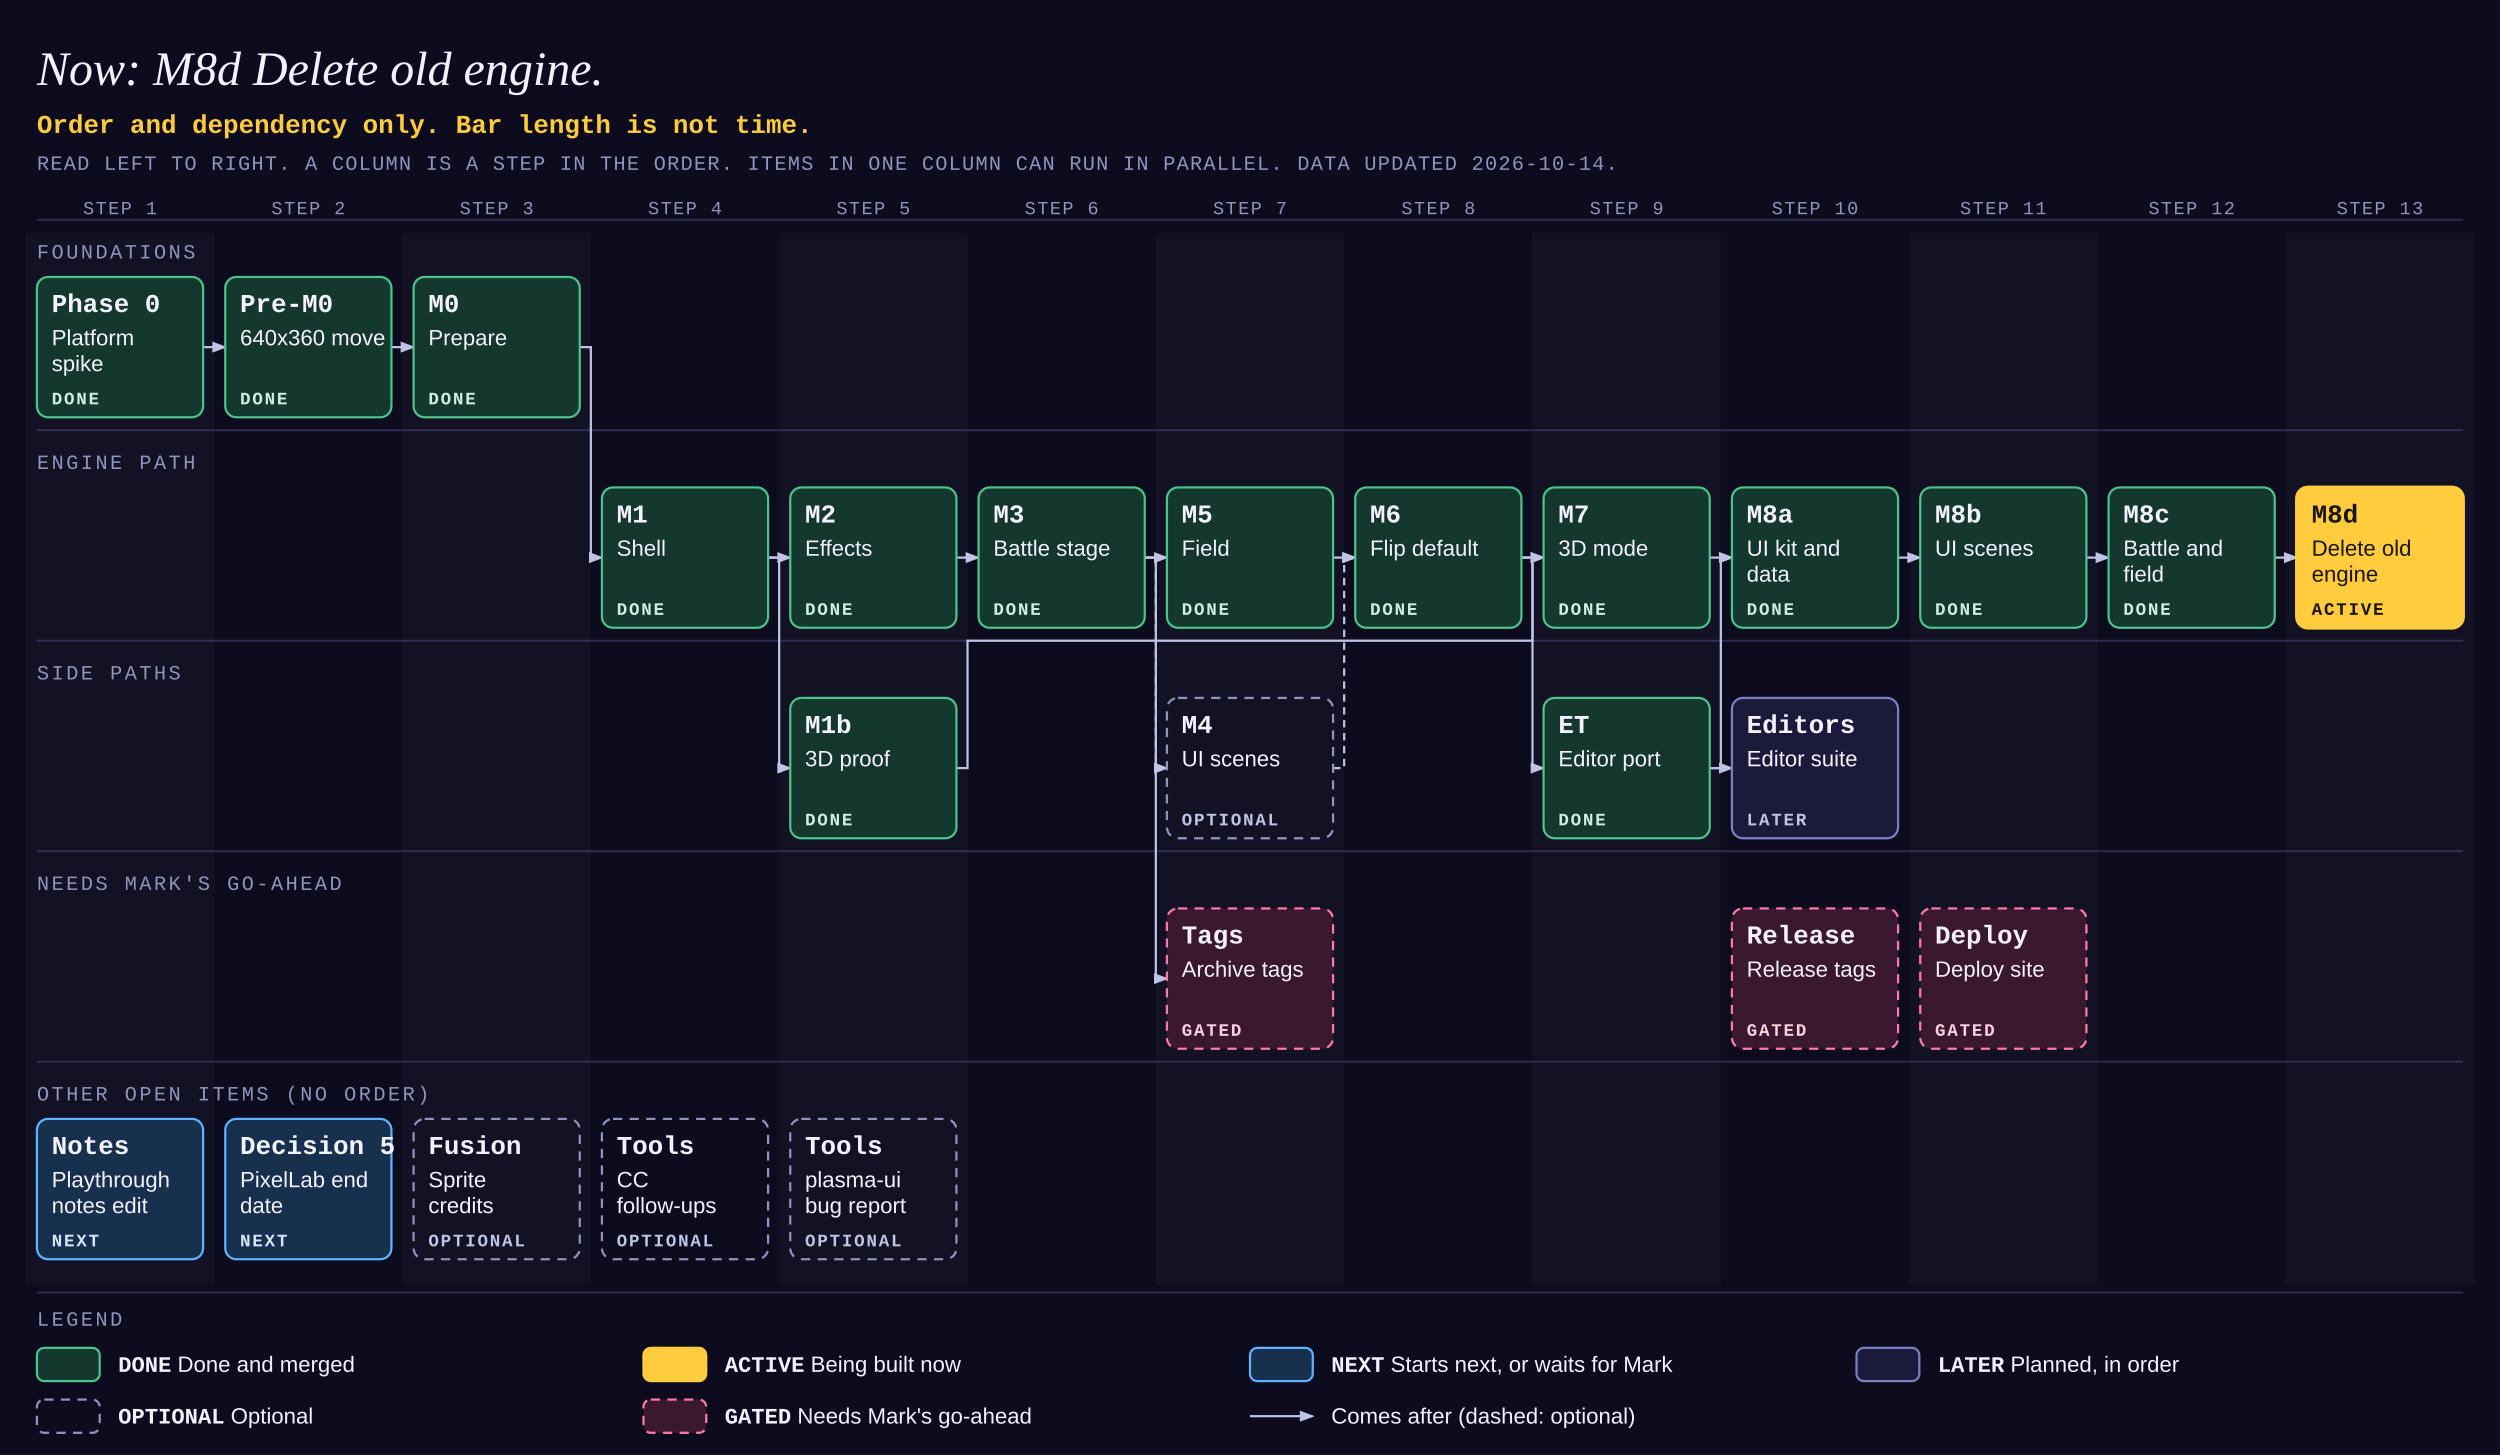
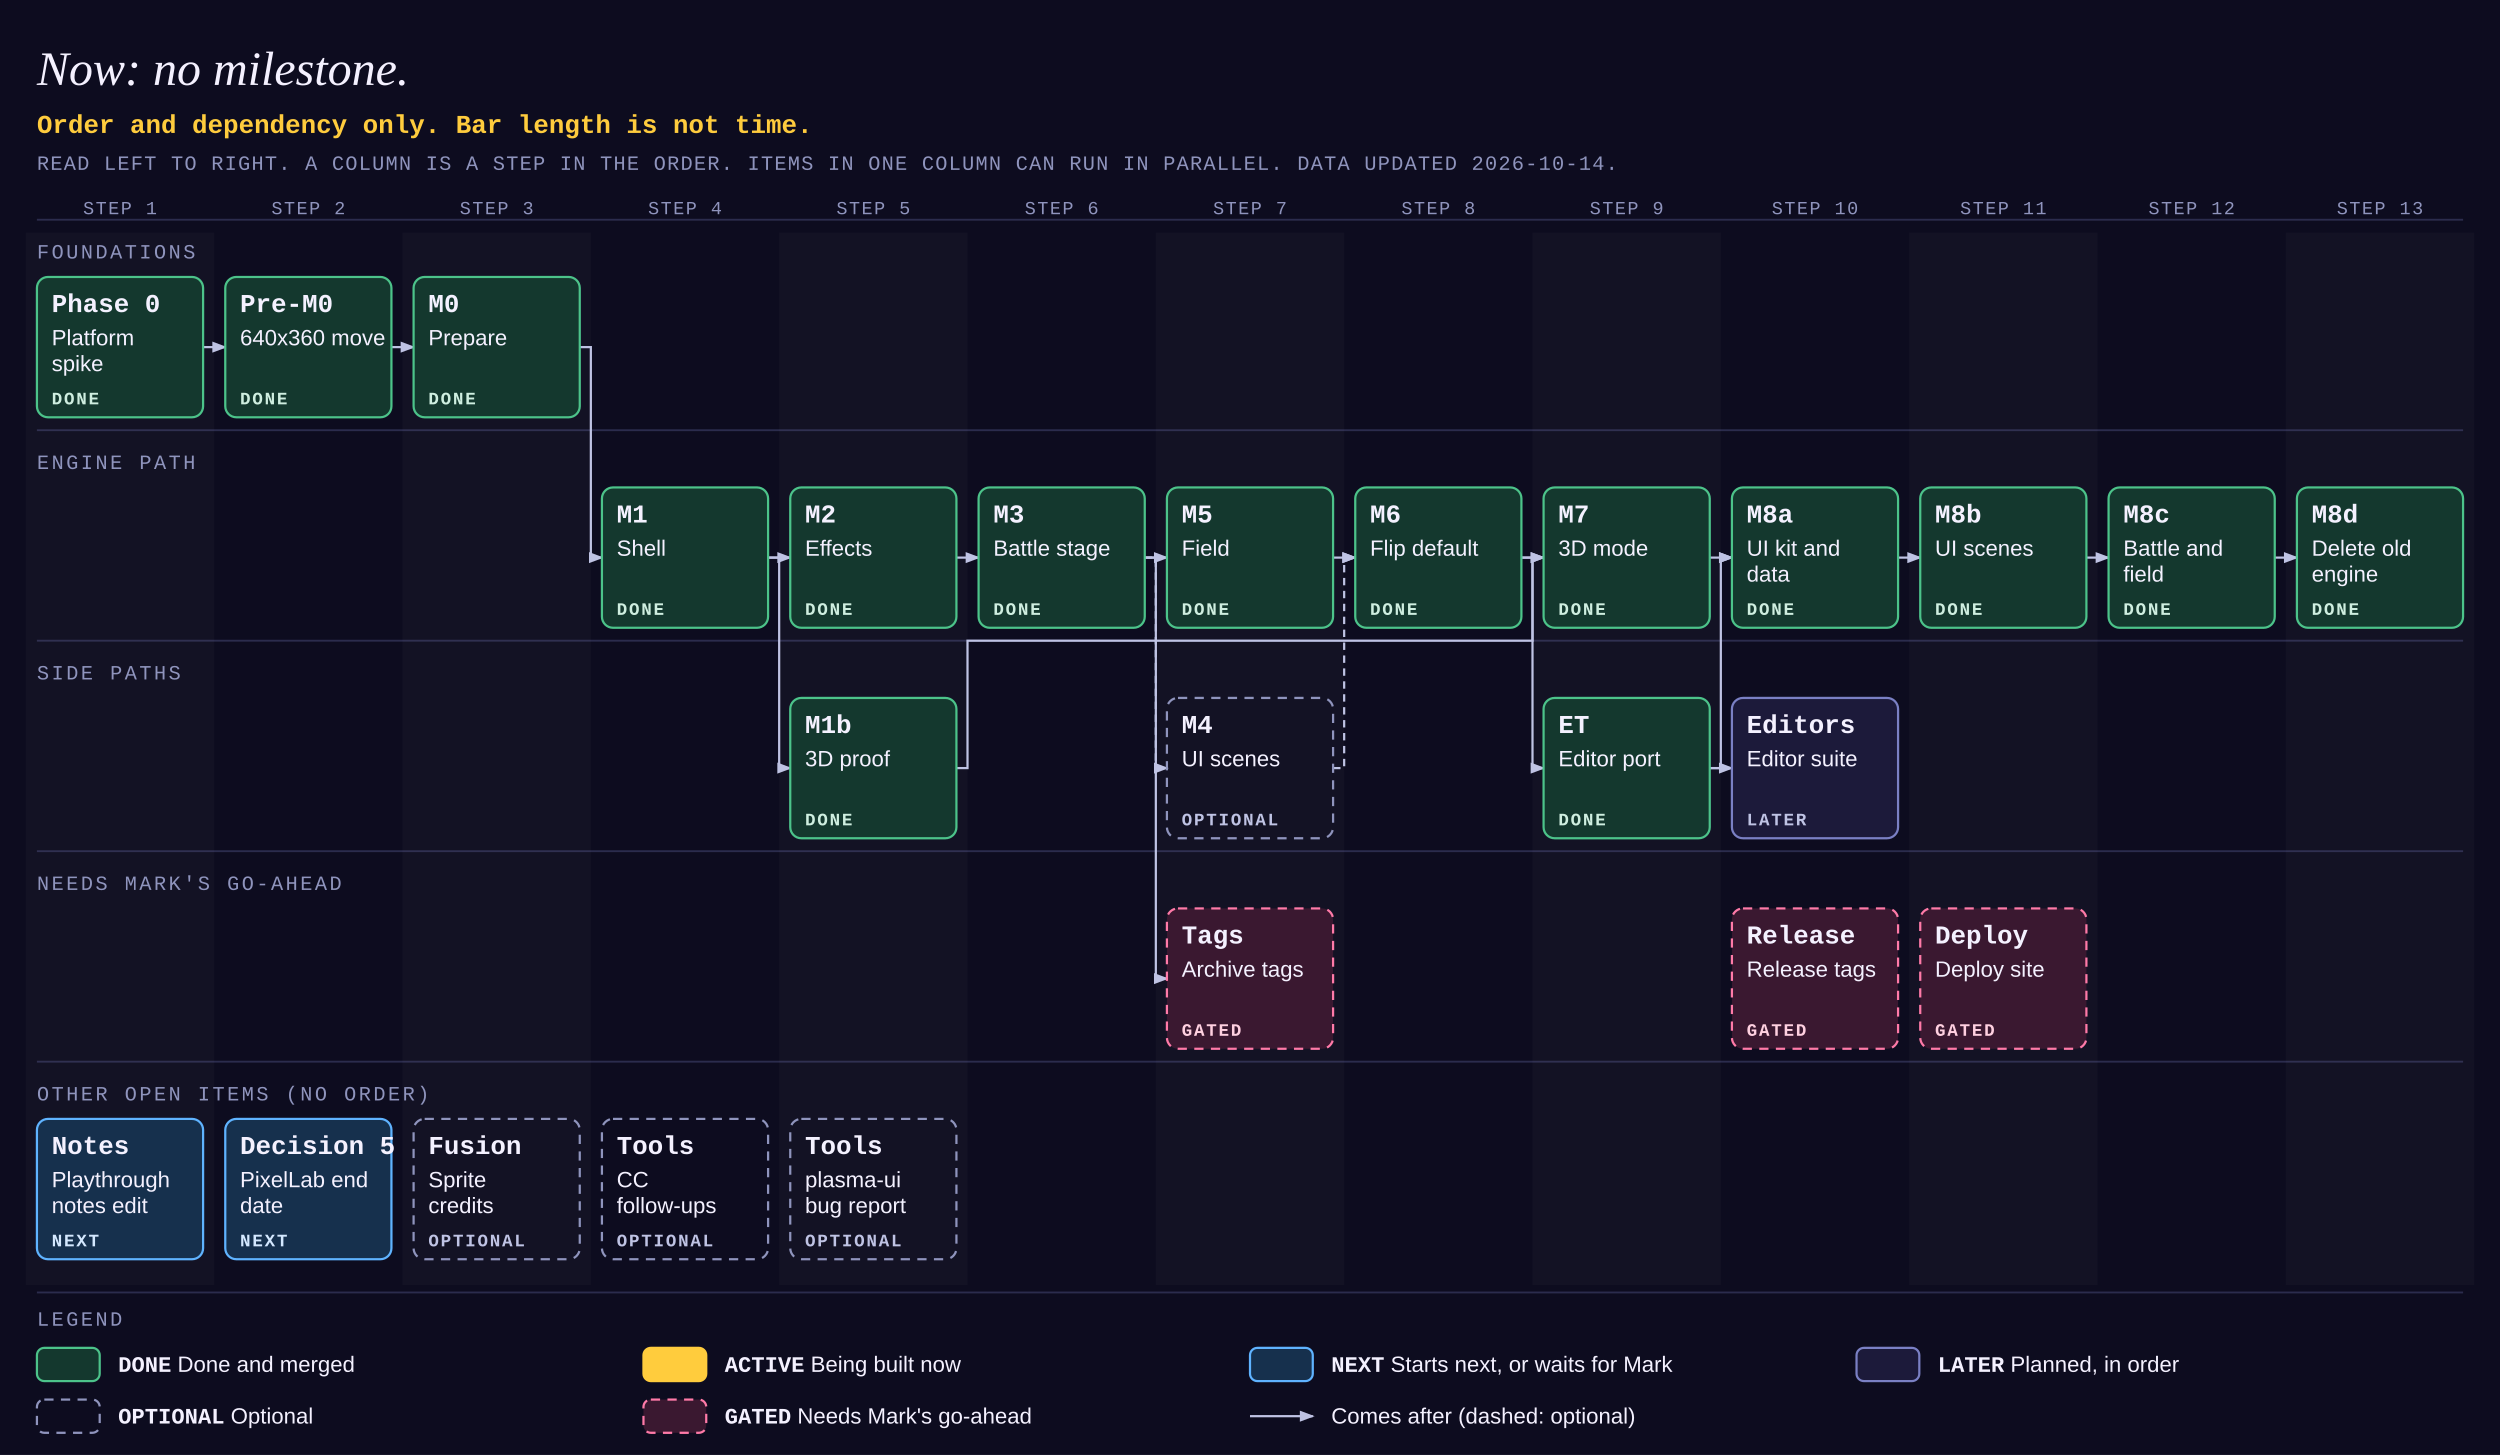
<svg xmlns="http://www.w3.org/2000/svg" viewBox="0 0 1354 788" width="1354" height="788" role="img" aria-labelledby="roadmap-title roadmap-desc">
  <defs>
    <marker id="arrow" markerWidth="8" markerHeight="6" refX="7" refY="3" orient="auto" markerUnits="userSpaceOnUse">
      <polygon points="0 0, 8 3, 0 6" fill="#bfc3e4" />
    </marker>
  </defs>
  <rect width="1354" height="788" fill="#0d0c1f" />
-   <text x="20" y="46" fill="#f4f1ff" font-size="26" font-style="italic" font-family="'Instrument Serif', Georgia, 'Times New Roman', serif">Now: M8d Delete old engine.</text>
+   <text x="20" y="46" fill="#f4f1ff" font-size="26" font-style="italic" font-family="'Instrument Serif', Georgia, 'Times New Roman', serif">Now: no milestone.</text>
  <text x="20" y="72" fill="#ffcc3d" font-size="14" font-weight="600" font-family="'Geist Mono', ui-monospace, Consolas, 'Courier New', monospace">Order and dependency only. Bar length is not time.</text>
  <text x="20" y="92" fill="#8f94bd" font-size="11" font-family="'Geist Mono', ui-monospace, Consolas, 'Courier New', monospace" letter-spacing="0.06em">READ LEFT TO RIGHT. A COLUMN IS A STEP IN THE ORDER. ITEMS IN ONE COLUMN CAN RUN IN PARALLEL. DATA UPDATED 2026-10-14.</text>
  <rect x="14" y="126" width="102" height="570" fill="#ffffff" fill-opacity="0.025" />
  <text x="65" y="116" fill="#8f94bd" font-size="10" text-anchor="middle" font-family="'Geist Mono', ui-monospace, Consolas, 'Courier New', monospace" letter-spacing="0.08em">STEP 1</text>
  <text x="167" y="116" fill="#8f94bd" font-size="10" text-anchor="middle" font-family="'Geist Mono', ui-monospace, Consolas, 'Courier New', monospace" letter-spacing="0.08em">STEP 2</text>
  <rect x="218" y="126" width="102" height="570" fill="#ffffff" fill-opacity="0.025" />
  <text x="269" y="116" fill="#8f94bd" font-size="10" text-anchor="middle" font-family="'Geist Mono', ui-monospace, Consolas, 'Courier New', monospace" letter-spacing="0.08em">STEP 3</text>
  <text x="371" y="116" fill="#8f94bd" font-size="10" text-anchor="middle" font-family="'Geist Mono', ui-monospace, Consolas, 'Courier New', monospace" letter-spacing="0.08em">STEP 4</text>
  <rect x="422" y="126" width="102" height="570" fill="#ffffff" fill-opacity="0.025" />
  <text x="473" y="116" fill="#8f94bd" font-size="10" text-anchor="middle" font-family="'Geist Mono', ui-monospace, Consolas, 'Courier New', monospace" letter-spacing="0.08em">STEP 5</text>
  <text x="575" y="116" fill="#8f94bd" font-size="10" text-anchor="middle" font-family="'Geist Mono', ui-monospace, Consolas, 'Courier New', monospace" letter-spacing="0.08em">STEP 6</text>
  <rect x="626" y="126" width="102" height="570" fill="#ffffff" fill-opacity="0.025" />
  <text x="677" y="116" fill="#8f94bd" font-size="10" text-anchor="middle" font-family="'Geist Mono', ui-monospace, Consolas, 'Courier New', monospace" letter-spacing="0.08em">STEP 7</text>
  <text x="779" y="116" fill="#8f94bd" font-size="10" text-anchor="middle" font-family="'Geist Mono', ui-monospace, Consolas, 'Courier New', monospace" letter-spacing="0.08em">STEP 8</text>
  <rect x="830" y="126" width="102" height="570" fill="#ffffff" fill-opacity="0.025" />
  <text x="881" y="116" fill="#8f94bd" font-size="10" text-anchor="middle" font-family="'Geist Mono', ui-monospace, Consolas, 'Courier New', monospace" letter-spacing="0.08em">STEP 9</text>
  <text x="983" y="116" fill="#8f94bd" font-size="10" text-anchor="middle" font-family="'Geist Mono', ui-monospace, Consolas, 'Courier New', monospace" letter-spacing="0.08em">STEP 10</text>
  <rect x="1034" y="126" width="102" height="570" fill="#ffffff" fill-opacity="0.025" />
  <text x="1085" y="116" fill="#8f94bd" font-size="10" text-anchor="middle" font-family="'Geist Mono', ui-monospace, Consolas, 'Courier New', monospace" letter-spacing="0.08em">STEP 11</text>
  <text x="1187" y="116" fill="#8f94bd" font-size="10" text-anchor="middle" font-family="'Geist Mono', ui-monospace, Consolas, 'Courier New', monospace" letter-spacing="0.08em">STEP 12</text>
  <rect x="1238" y="126" width="102" height="570" fill="#ffffff" fill-opacity="0.025" />
  <text x="1289" y="116" fill="#8f94bd" font-size="10" text-anchor="middle" font-family="'Geist Mono', ui-monospace, Consolas, 'Courier New', monospace" letter-spacing="0.08em">STEP 13</text>
  <line x1="20" y1="119" x2="1334" y2="119" stroke="#7a80c4" stroke-opacity="0.28" />
  <text x="20" y="140" fill="#8f94bd" font-size="11" font-family="'Geist Mono', ui-monospace, Consolas, 'Courier New', monospace" letter-spacing="0.12em">FOUNDATIONS</text>
  <line x1="20" y1="233" x2="1334" y2="233" stroke="#7a80c4" stroke-opacity="0.28" />
  <text x="20" y="254" fill="#8f94bd" font-size="11" font-family="'Geist Mono', ui-monospace, Consolas, 'Courier New', monospace" letter-spacing="0.12em">ENGINE PATH</text>
  <line x1="20" y1="347" x2="1334" y2="347" stroke="#7a80c4" stroke-opacity="0.28" />
  <text x="20" y="368" fill="#8f94bd" font-size="11" font-family="'Geist Mono', ui-monospace, Consolas, 'Courier New', monospace" letter-spacing="0.12em">SIDE PATHS</text>
  <line x1="20" y1="461" x2="1334" y2="461" stroke="#7a80c4" stroke-opacity="0.28" />
  <text x="20" y="482" fill="#8f94bd" font-size="11" font-family="'Geist Mono', ui-monospace, Consolas, 'Courier New', monospace" letter-spacing="0.12em">NEEDS MARK'S GO-AHEAD</text>
  <line x1="20" y1="575" x2="1334" y2="575" stroke="#7a80c4" stroke-opacity="0.28" />
  <text x="20" y="596" fill="#8f94bd" font-size="11" font-family="'Geist Mono', ui-monospace, Consolas, 'Courier New', monospace" letter-spacing="0.12em">OTHER OPEN ITEMS (NO ORDER)</text>
  <path d="M 110 188 H 122" fill="none" stroke="#bfc3e4" stroke-width="1.2" marker-end="url(#arrow)" />
  <path d="M 212 188 H 224" fill="none" stroke="#bfc3e4" stroke-width="1.2" marker-end="url(#arrow)" />
  <path d="M 314 188 H 320 V 302 H 326" fill="none" stroke="#bfc3e4" stroke-width="1.2" marker-end="url(#arrow)" />
  <path d="M 416 302 H 428" fill="none" stroke="#bfc3e4" stroke-width="1.2" marker-end="url(#arrow)" />
  <path d="M 518 302 H 530" fill="none" stroke="#bfc3e4" stroke-width="1.2" marker-end="url(#arrow)" />
  <path d="M 620 302 H 632" fill="none" stroke="#bfc3e4" stroke-width="1.2" marker-end="url(#arrow)" />
  <path d="M 722 302 H 734" fill="none" stroke="#bfc3e4" stroke-width="1.2" marker-end="url(#arrow)" />
  <path d="M 722 416 H 728 V 302 H 734" fill="none" stroke="#bfc3e4" stroke-width="1.2" stroke-dasharray="4 3" marker-end="url(#arrow)" />
  <path d="M 824 302 H 836" fill="none" stroke="#bfc3e4" stroke-width="1.2" marker-end="url(#arrow)" />
  <path d="M 518 416 H 524 V 347 H 830 V 302 H 836" fill="none" stroke="#bfc3e4" stroke-width="1.2" marker-end="url(#arrow)" />
  <path d="M 824 302 H 830 V 416 H 836" fill="none" stroke="#bfc3e4" stroke-width="1.2" marker-end="url(#arrow)" />
  <path d="M 926 302 H 938" fill="none" stroke="#bfc3e4" stroke-width="1.2" marker-end="url(#arrow)" />
  <path d="M 926 416 H 932 V 302 H 938" fill="none" stroke="#bfc3e4" stroke-width="1.2" marker-end="url(#arrow)" />
  <path d="M 1028 302 H 1040" fill="none" stroke="#bfc3e4" stroke-width="1.2" marker-end="url(#arrow)" />
  <path d="M 1130 302 H 1142" fill="none" stroke="#bfc3e4" stroke-width="1.2" marker-end="url(#arrow)" />
  <path d="M 1232 302 H 1244" fill="none" stroke="#bfc3e4" stroke-width="1.2" marker-end="url(#arrow)" />
  <path d="M 416 302 H 422 V 416 H 428" fill="none" stroke="#bfc3e4" stroke-width="1.2" marker-end="url(#arrow)" />
  <path d="M 620 302 H 626 V 416 H 632" fill="none" stroke="#bfc3e4" stroke-width="1.2" stroke-dasharray="4 3" marker-end="url(#arrow)" />
  <path d="M 620 302 H 626 V 530 H 632" fill="none" stroke="#bfc3e4" stroke-width="1.2" marker-end="url(#arrow)" />
  <path d="M 926 416 H 938" fill="none" stroke="#bfc3e4" stroke-width="1.2" marker-end="url(#arrow)" />
  <g id="item-Phase-0">
    <rect x="20" y="150" width="90" height="76" rx="6" fill="#14382e" stroke="#4cc38a" stroke-width="1.2" />
    <text x="28" y="169" fill="#f4f1ff" font-size="14" font-weight="700" font-family="'Geist Mono', ui-monospace, Consolas, 'Courier New', monospace">Phase 0</text>
    <text x="28" y="187" fill="#f4f1ff" font-size="12" font-family="Geist, 'Segoe UI', system-ui, -apple-system, Arial, sans-serif">Platform</text>
    <text x="28" y="201" fill="#f4f1ff" font-size="12" font-family="Geist, 'Segoe UI', system-ui, -apple-system, Arial, sans-serif">spike</text>
    <text x="28" y="219" fill="#cfeee0" font-size="9.5" font-weight="600" font-family="'Geist Mono', ui-monospace, Consolas, 'Courier New', monospace" letter-spacing="0.1em">DONE</text>
  </g>
  <g id="item-Pre-M0">
    <rect x="122" y="150" width="90" height="76" rx="6" fill="#14382e" stroke="#4cc38a" stroke-width="1.2" />
    <text x="130" y="169" fill="#f4f1ff" font-size="14" font-weight="700" font-family="'Geist Mono', ui-monospace, Consolas, 'Courier New', monospace">Pre-M0</text>
    <text x="130" y="187" fill="#f4f1ff" font-size="12" font-family="Geist, 'Segoe UI', system-ui, -apple-system, Arial, sans-serif">640x360 move</text>
    <text x="130" y="219" fill="#cfeee0" font-size="9.5" font-weight="600" font-family="'Geist Mono', ui-monospace, Consolas, 'Courier New', monospace" letter-spacing="0.1em">DONE</text>
  </g>
  <g id="item-M0">
    <rect x="224" y="150" width="90" height="76" rx="6" fill="#14382e" stroke="#4cc38a" stroke-width="1.2" />
    <text x="232" y="169" fill="#f4f1ff" font-size="14" font-weight="700" font-family="'Geist Mono', ui-monospace, Consolas, 'Courier New', monospace">M0</text>
    <text x="232" y="187" fill="#f4f1ff" font-size="12" font-family="Geist, 'Segoe UI', system-ui, -apple-system, Arial, sans-serif">Prepare</text>
    <text x="232" y="219" fill="#cfeee0" font-size="9.5" font-weight="600" font-family="'Geist Mono', ui-monospace, Consolas, 'Courier New', monospace" letter-spacing="0.1em">DONE</text>
  </g>
  <g id="item-M1">
    <rect x="326" y="264" width="90" height="76" rx="6" fill="#14382e" stroke="#4cc38a" stroke-width="1.2" />
    <text x="334" y="283" fill="#f4f1ff" font-size="14" font-weight="700" font-family="'Geist Mono', ui-monospace, Consolas, 'Courier New', monospace">M1</text>
    <text x="334" y="301" fill="#f4f1ff" font-size="12" font-family="Geist, 'Segoe UI', system-ui, -apple-system, Arial, sans-serif">Shell</text>
    <text x="334" y="333" fill="#cfeee0" font-size="9.5" font-weight="600" font-family="'Geist Mono', ui-monospace, Consolas, 'Courier New', monospace" letter-spacing="0.1em">DONE</text>
  </g>
  <g id="item-M2">
    <rect x="428" y="264" width="90" height="76" rx="6" fill="#14382e" stroke="#4cc38a" stroke-width="1.2" />
    <text x="436" y="283" fill="#f4f1ff" font-size="14" font-weight="700" font-family="'Geist Mono', ui-monospace, Consolas, 'Courier New', monospace">M2</text>
    <text x="436" y="301" fill="#f4f1ff" font-size="12" font-family="Geist, 'Segoe UI', system-ui, -apple-system, Arial, sans-serif">Effects</text>
    <text x="436" y="333" fill="#cfeee0" font-size="9.5" font-weight="600" font-family="'Geist Mono', ui-monospace, Consolas, 'Courier New', monospace" letter-spacing="0.1em">DONE</text>
  </g>
  <g id="item-M3">
    <rect x="530" y="264" width="90" height="76" rx="6" fill="#14382e" stroke="#4cc38a" stroke-width="1.2" />
    <text x="538" y="283" fill="#f4f1ff" font-size="14" font-weight="700" font-family="'Geist Mono', ui-monospace, Consolas, 'Courier New', monospace">M3</text>
    <text x="538" y="301" fill="#f4f1ff" font-size="12" font-family="Geist, 'Segoe UI', system-ui, -apple-system, Arial, sans-serif">Battle stage</text>
    <text x="538" y="333" fill="#cfeee0" font-size="9.5" font-weight="600" font-family="'Geist Mono', ui-monospace, Consolas, 'Courier New', monospace" letter-spacing="0.1em">DONE</text>
  </g>
  <g id="item-M5">
    <rect x="632" y="264" width="90" height="76" rx="6" fill="#14382e" stroke="#4cc38a" stroke-width="1.2" />
    <text x="640" y="283" fill="#f4f1ff" font-size="14" font-weight="700" font-family="'Geist Mono', ui-monospace, Consolas, 'Courier New', monospace">M5</text>
    <text x="640" y="301" fill="#f4f1ff" font-size="12" font-family="Geist, 'Segoe UI', system-ui, -apple-system, Arial, sans-serif">Field</text>
    <text x="640" y="333" fill="#cfeee0" font-size="9.5" font-weight="600" font-family="'Geist Mono', ui-monospace, Consolas, 'Courier New', monospace" letter-spacing="0.1em">DONE</text>
  </g>
  <g id="item-M6">
    <rect x="734" y="264" width="90" height="76" rx="6" fill="#14382e" stroke="#4cc38a" stroke-width="1.2" />
    <text x="742" y="283" fill="#f4f1ff" font-size="14" font-weight="700" font-family="'Geist Mono', ui-monospace, Consolas, 'Courier New', monospace">M6</text>
    <text x="742" y="301" fill="#f4f1ff" font-size="12" font-family="Geist, 'Segoe UI', system-ui, -apple-system, Arial, sans-serif">Flip default</text>
    <text x="742" y="333" fill="#cfeee0" font-size="9.5" font-weight="600" font-family="'Geist Mono', ui-monospace, Consolas, 'Courier New', monospace" letter-spacing="0.1em">DONE</text>
  </g>
  <g id="item-M7">
    <rect x="836" y="264" width="90" height="76" rx="6" fill="#14382e" stroke="#4cc38a" stroke-width="1.2" />
    <text x="844" y="283" fill="#f4f1ff" font-size="14" font-weight="700" font-family="'Geist Mono', ui-monospace, Consolas, 'Courier New', monospace">M7</text>
    <text x="844" y="301" fill="#f4f1ff" font-size="12" font-family="Geist, 'Segoe UI', system-ui, -apple-system, Arial, sans-serif">3D mode</text>
    <text x="844" y="333" fill="#cfeee0" font-size="9.5" font-weight="600" font-family="'Geist Mono', ui-monospace, Consolas, 'Courier New', monospace" letter-spacing="0.1em">DONE</text>
  </g>
  <g id="item-ET">
    <rect x="836" y="378" width="90" height="76" rx="6" fill="#14382e" stroke="#4cc38a" stroke-width="1.2" />
    <text x="844" y="397" fill="#f4f1ff" font-size="14" font-weight="700" font-family="'Geist Mono', ui-monospace, Consolas, 'Courier New', monospace">ET</text>
    <text x="844" y="415" fill="#f4f1ff" font-size="12" font-family="Geist, 'Segoe UI', system-ui, -apple-system, Arial, sans-serif">Editor port</text>
    <text x="844" y="447" fill="#cfeee0" font-size="9.5" font-weight="600" font-family="'Geist Mono', ui-monospace, Consolas, 'Courier New', monospace" letter-spacing="0.1em">DONE</text>
  </g>
  <g id="item-M8a">
    <rect x="938" y="264" width="90" height="76" rx="6" fill="#14382e" stroke="#4cc38a" stroke-width="1.2" />
    <text x="946" y="283" fill="#f4f1ff" font-size="14" font-weight="700" font-family="'Geist Mono', ui-monospace, Consolas, 'Courier New', monospace">M8a</text>
    <text x="946" y="301" fill="#f4f1ff" font-size="12" font-family="Geist, 'Segoe UI', system-ui, -apple-system, Arial, sans-serif">UI kit and</text>
    <text x="946" y="315" fill="#f4f1ff" font-size="12" font-family="Geist, 'Segoe UI', system-ui, -apple-system, Arial, sans-serif">data</text>
    <text x="946" y="333" fill="#cfeee0" font-size="9.5" font-weight="600" font-family="'Geist Mono', ui-monospace, Consolas, 'Courier New', monospace" letter-spacing="0.1em">DONE</text>
  </g>
  <g id="item-M8b">
    <rect x="1040" y="264" width="90" height="76" rx="6" fill="#14382e" stroke="#4cc38a" stroke-width="1.2" />
    <text x="1048" y="283" fill="#f4f1ff" font-size="14" font-weight="700" font-family="'Geist Mono', ui-monospace, Consolas, 'Courier New', monospace">M8b</text>
    <text x="1048" y="301" fill="#f4f1ff" font-size="12" font-family="Geist, 'Segoe UI', system-ui, -apple-system, Arial, sans-serif">UI scenes</text>
    <text x="1048" y="333" fill="#cfeee0" font-size="9.5" font-weight="600" font-family="'Geist Mono', ui-monospace, Consolas, 'Courier New', monospace" letter-spacing="0.1em">DONE</text>
  </g>
  <g id="item-M8c">
    <rect x="1142" y="264" width="90" height="76" rx="6" fill="#14382e" stroke="#4cc38a" stroke-width="1.2" />
    <text x="1150" y="283" fill="#f4f1ff" font-size="14" font-weight="700" font-family="'Geist Mono', ui-monospace, Consolas, 'Courier New', monospace">M8c</text>
    <text x="1150" y="301" fill="#f4f1ff" font-size="12" font-family="Geist, 'Segoe UI', system-ui, -apple-system, Arial, sans-serif">Battle and</text>
    <text x="1150" y="315" fill="#f4f1ff" font-size="12" font-family="Geist, 'Segoe UI', system-ui, -apple-system, Arial, sans-serif">field</text>
    <text x="1150" y="333" fill="#cfeee0" font-size="9.5" font-weight="600" font-family="'Geist Mono', ui-monospace, Consolas, 'Courier New', monospace" letter-spacing="0.1em">DONE</text>
  </g>
  <g id="item-M8d">
-     <rect x="1244" y="264" width="90" height="76" rx="6" fill="#ffcc3d" stroke="#ffcc3d" stroke-width="2" />
-     <text x="1252" y="283" fill="#1a1500" font-size="14" font-weight="700" font-family="'Geist Mono', ui-monospace, Consolas, 'Courier New', monospace">M8d</text>
-     <text x="1252" y="301" fill="#1a1500" font-size="12" font-family="Geist, 'Segoe UI', system-ui, -apple-system, Arial, sans-serif">Delete old</text>
-     <text x="1252" y="315" fill="#1a1500" font-size="12" font-family="Geist, 'Segoe UI', system-ui, -apple-system, Arial, sans-serif">engine</text>
-     <text x="1252" y="333" fill="#1a1500" font-size="9.5" font-weight="600" font-family="'Geist Mono', ui-monospace, Consolas, 'Courier New', monospace" letter-spacing="0.1em">ACTIVE</text>
+     <rect x="1244" y="264" width="90" height="76" rx="6" fill="#14382e" stroke="#4cc38a" stroke-width="1.2" />
+     <text x="1252" y="283" fill="#f4f1ff" font-size="14" font-weight="700" font-family="'Geist Mono', ui-monospace, Consolas, 'Courier New', monospace">M8d</text>
+     <text x="1252" y="301" fill="#f4f1ff" font-size="12" font-family="Geist, 'Segoe UI', system-ui, -apple-system, Arial, sans-serif">Delete old</text>
+     <text x="1252" y="315" fill="#f4f1ff" font-size="12" font-family="Geist, 'Segoe UI', system-ui, -apple-system, Arial, sans-serif">engine</text>
+     <text x="1252" y="333" fill="#cfeee0" font-size="9.5" font-weight="600" font-family="'Geist Mono', ui-monospace, Consolas, 'Courier New', monospace" letter-spacing="0.1em">DONE</text>
  </g>
  <g id="item-M1b">
    <rect x="428" y="378" width="90" height="76" rx="6" fill="#14382e" stroke="#4cc38a" stroke-width="1.2" />
    <text x="436" y="397" fill="#f4f1ff" font-size="14" font-weight="700" font-family="'Geist Mono', ui-monospace, Consolas, 'Courier New', monospace">M1b</text>
    <text x="436" y="415" fill="#f4f1ff" font-size="12" font-family="Geist, 'Segoe UI', system-ui, -apple-system, Arial, sans-serif">3D proof</text>
    <text x="436" y="447" fill="#cfeee0" font-size="9.5" font-weight="600" font-family="'Geist Mono', ui-monospace, Consolas, 'Courier New', monospace" letter-spacing="0.1em">DONE</text>
  </g>
  <g id="item-M4">
    <rect x="632" y="378" width="90" height="76" rx="6" fill="none" stroke="#8f94bd" stroke-width="1.2" stroke-dasharray="5 4" />
    <text x="640" y="397" fill="#f4f1ff" font-size="14" font-weight="700" font-family="'Geist Mono', ui-monospace, Consolas, 'Courier New', monospace">M4</text>
    <text x="640" y="415" fill="#f4f1ff" font-size="12" font-family="Geist, 'Segoe UI', system-ui, -apple-system, Arial, sans-serif">UI scenes</text>
    <text x="640" y="447" fill="#bfc3e4" font-size="9.5" font-weight="600" font-family="'Geist Mono', ui-monospace, Consolas, 'Courier New', monospace" letter-spacing="0.1em">OPTIONAL</text>
  </g>
  <g id="item-archive-tags">
    <rect x="632" y="492" width="90" height="76" rx="6" fill="#3a1830" stroke="#ff7aa8" stroke-width="1.2" stroke-dasharray="5 4" />
    <text x="640" y="511" fill="#f4f1ff" font-size="14" font-weight="700" font-family="'Geist Mono', ui-monospace, Consolas, 'Courier New', monospace">Tags</text>
    <text x="640" y="529" fill="#f4f1ff" font-size="12" font-family="Geist, 'Segoe UI', system-ui, -apple-system, Arial, sans-serif">Archive tags</text>
    <text x="640" y="561" fill="#ffd0e0" font-size="9.5" font-weight="600" font-family="'Geist Mono', ui-monospace, Consolas, 'Courier New', monospace" letter-spacing="0.1em">GATED</text>
  </g>
  <g id="item-release-tags">
    <rect x="938" y="492" width="90" height="76" rx="6" fill="#3a1830" stroke="#ff7aa8" stroke-width="1.2" stroke-dasharray="5 4" />
    <text x="946" y="511" fill="#f4f1ff" font-size="14" font-weight="700" font-family="'Geist Mono', ui-monospace, Consolas, 'Courier New', monospace">Release</text>
    <text x="946" y="529" fill="#f4f1ff" font-size="12" font-family="Geist, 'Segoe UI', system-ui, -apple-system, Arial, sans-serif">Release tags</text>
    <text x="946" y="561" fill="#ffd0e0" font-size="9.5" font-weight="600" font-family="'Geist Mono', ui-monospace, Consolas, 'Courier New', monospace" letter-spacing="0.1em">GATED</text>
  </g>
  <g id="item-deploy">
    <rect x="1040" y="492" width="90" height="76" rx="6" fill="#3a1830" stroke="#ff7aa8" stroke-width="1.2" stroke-dasharray="5 4" />
    <text x="1048" y="511" fill="#f4f1ff" font-size="14" font-weight="700" font-family="'Geist Mono', ui-monospace, Consolas, 'Courier New', monospace">Deploy</text>
    <text x="1048" y="529" fill="#f4f1ff" font-size="12" font-family="Geist, 'Segoe UI', system-ui, -apple-system, Arial, sans-serif">Deploy site</text>
    <text x="1048" y="561" fill="#ffd0e0" font-size="9.5" font-weight="600" font-family="'Geist Mono', ui-monospace, Consolas, 'Courier New', monospace" letter-spacing="0.1em">GATED</text>
  </g>
  <g id="item-playthrough-notes">
    <rect x="20" y="606" width="90" height="76" rx="6" fill="#16304d" stroke="#5fb3ff" stroke-width="1.2" />
    <text x="28" y="625" fill="#f4f1ff" font-size="14" font-weight="700" font-family="'Geist Mono', ui-monospace, Consolas, 'Courier New', monospace">Notes</text>
    <text x="28" y="643" fill="#f4f1ff" font-size="12" font-family="Geist, 'Segoe UI', system-ui, -apple-system, Arial, sans-serif">Playthrough</text>
    <text x="28" y="657" fill="#f4f1ff" font-size="12" font-family="Geist, 'Segoe UI', system-ui, -apple-system, Arial, sans-serif">notes edit</text>
    <text x="28" y="675" fill="#d4e8ff" font-size="9.5" font-weight="600" font-family="'Geist Mono', ui-monospace, Consolas, 'Courier New', monospace" letter-spacing="0.1em">NEXT</text>
  </g>
  <g id="item-pixellab-end">
    <rect x="122" y="606" width="90" height="76" rx="6" fill="#16304d" stroke="#5fb3ff" stroke-width="1.2" />
    <text x="130" y="625" fill="#f4f1ff" font-size="14" font-weight="700" font-family="'Geist Mono', ui-monospace, Consolas, 'Courier New', monospace">Decision 5</text>
    <text x="130" y="643" fill="#f4f1ff" font-size="12" font-family="Geist, 'Segoe UI', system-ui, -apple-system, Arial, sans-serif">PixelLab end</text>
    <text x="130" y="657" fill="#f4f1ff" font-size="12" font-family="Geist, 'Segoe UI', system-ui, -apple-system, Arial, sans-serif">date</text>
    <text x="130" y="675" fill="#d4e8ff" font-size="9.5" font-weight="600" font-family="'Geist Mono', ui-monospace, Consolas, 'Courier New', monospace" letter-spacing="0.1em">NEXT</text>
  </g>
  <g id="item-sprite-fusion">
    <rect x="224" y="606" width="90" height="76" rx="6" fill="none" stroke="#8f94bd" stroke-width="1.2" stroke-dasharray="5 4" />
    <text x="232" y="625" fill="#f4f1ff" font-size="14" font-weight="700" font-family="'Geist Mono', ui-monospace, Consolas, 'Courier New', monospace">Fusion</text>
    <text x="232" y="643" fill="#f4f1ff" font-size="12" font-family="Geist, 'Segoe UI', system-ui, -apple-system, Arial, sans-serif">Sprite</text>
    <text x="232" y="657" fill="#f4f1ff" font-size="12" font-family="Geist, 'Segoe UI', system-ui, -apple-system, Arial, sans-serif">credits</text>
    <text x="232" y="675" fill="#bfc3e4" font-size="9.5" font-weight="600" font-family="'Geist Mono', ui-monospace, Consolas, 'Courier New', monospace" letter-spacing="0.1em">OPTIONAL</text>
  </g>
  <g id="item-cc-followups">
    <rect x="326" y="606" width="90" height="76" rx="6" fill="none" stroke="#8f94bd" stroke-width="1.2" stroke-dasharray="5 4" />
    <text x="334" y="625" fill="#f4f1ff" font-size="14" font-weight="700" font-family="'Geist Mono', ui-monospace, Consolas, 'Courier New', monospace">Tools</text>
    <text x="334" y="643" fill="#f4f1ff" font-size="12" font-family="Geist, 'Segoe UI', system-ui, -apple-system, Arial, sans-serif">CC</text>
    <text x="334" y="657" fill="#f4f1ff" font-size="12" font-family="Geist, 'Segoe UI', system-ui, -apple-system, Arial, sans-serif">follow-ups</text>
    <text x="334" y="675" fill="#bfc3e4" font-size="9.5" font-weight="600" font-family="'Geist Mono', ui-monospace, Consolas, 'Courier New', monospace" letter-spacing="0.1em">OPTIONAL</text>
  </g>
  <g id="item-plasma-bug">
    <rect x="428" y="606" width="90" height="76" rx="6" fill="none" stroke="#8f94bd" stroke-width="1.2" stroke-dasharray="5 4" />
    <text x="436" y="625" fill="#f4f1ff" font-size="14" font-weight="700" font-family="'Geist Mono', ui-monospace, Consolas, 'Courier New', monospace">Tools</text>
    <text x="436" y="643" fill="#f4f1ff" font-size="12" font-family="Geist, 'Segoe UI', system-ui, -apple-system, Arial, sans-serif">plasma-ui</text>
    <text x="436" y="657" fill="#f4f1ff" font-size="12" font-family="Geist, 'Segoe UI', system-ui, -apple-system, Arial, sans-serif">bug report</text>
    <text x="436" y="675" fill="#bfc3e4" font-size="9.5" font-weight="600" font-family="'Geist Mono', ui-monospace, Consolas, 'Courier New', monospace" letter-spacing="0.1em">OPTIONAL</text>
  </g>
  <g id="item-Editors">
    <rect x="938" y="378" width="90" height="76" rx="6" fill="#1c1a3a" stroke="#7a80c4" stroke-width="1.2" />
    <text x="946" y="397" fill="#f4f1ff" font-size="14" font-weight="700" font-family="'Geist Mono', ui-monospace, Consolas, 'Courier New', monospace">Editors</text>
    <text x="946" y="415" fill="#f4f1ff" font-size="12" font-family="Geist, 'Segoe UI', system-ui, -apple-system, Arial, sans-serif">Editor suite</text>
    <text x="946" y="447" fill="#bfc3e4" font-size="9.5" font-weight="600" font-family="'Geist Mono', ui-monospace, Consolas, 'Courier New', monospace" letter-spacing="0.1em">LATER</text>
  </g>
  <line x1="20" y1="700" x2="1334" y2="700" stroke="#7a80c4" stroke-opacity="0.28" />
  <text x="20" y="718" fill="#8f94bd" font-size="11" font-family="'Geist Mono', ui-monospace, Consolas, 'Courier New', monospace" letter-spacing="0.12em">LEGEND</text>
  <rect x="20" y="730" width="34" height="18" rx="4" fill="#14382e" stroke="#4cc38a" stroke-width="1.2" />
  <text x="64" y="743" fill="#f4f1ff" font-size="12" font-family="Geist, 'Segoe UI', system-ui, -apple-system, Arial, sans-serif">
    <tspan font-family="'Geist Mono', ui-monospace, Consolas, 'Courier New', monospace" font-weight="600">DONE</tspan>  Done and merged</text>
  <rect x="348.5" y="730" width="34" height="18" rx="4" fill="#ffcc3d" stroke="#ffcc3d" stroke-width="1.2" />
  <text x="392.5" y="743" fill="#f4f1ff" font-size="12" font-family="Geist, 'Segoe UI', system-ui, -apple-system, Arial, sans-serif">
    <tspan font-family="'Geist Mono', ui-monospace, Consolas, 'Courier New', monospace" font-weight="600">ACTIVE</tspan>  Being built now</text>
  <rect x="677" y="730" width="34" height="18" rx="4" fill="#16304d" stroke="#5fb3ff" stroke-width="1.2" />
  <text x="721" y="743" fill="#f4f1ff" font-size="12" font-family="Geist, 'Segoe UI', system-ui, -apple-system, Arial, sans-serif">
    <tspan font-family="'Geist Mono', ui-monospace, Consolas, 'Courier New', monospace" font-weight="600">NEXT</tspan>  Starts next, or waits for Mark</text>
  <rect x="1005.5" y="730" width="34" height="18" rx="4" fill="#1c1a3a" stroke="#7a80c4" stroke-width="1.2" />
  <text x="1049.5" y="743" fill="#f4f1ff" font-size="12" font-family="Geist, 'Segoe UI', system-ui, -apple-system, Arial, sans-serif">
    <tspan font-family="'Geist Mono', ui-monospace, Consolas, 'Courier New', monospace" font-weight="600">LATER</tspan>  Planned, in order</text>
  <rect x="20" y="758" width="34" height="18" rx="4" fill="none" stroke="#8f94bd" stroke-width="1.2" stroke-dasharray="5 4" />
  <text x="64" y="771" fill="#f4f1ff" font-size="12" font-family="Geist, 'Segoe UI', system-ui, -apple-system, Arial, sans-serif">
    <tspan font-family="'Geist Mono', ui-monospace, Consolas, 'Courier New', monospace" font-weight="600">OPTIONAL</tspan>  Optional</text>
  <rect x="348.5" y="758" width="34" height="18" rx="4" fill="#3a1830" stroke="#ff7aa8" stroke-width="1.2" stroke-dasharray="5 4" />
  <text x="392.5" y="771" fill="#f4f1ff" font-size="12" font-family="Geist, 'Segoe UI', system-ui, -apple-system, Arial, sans-serif">
    <tspan font-family="'Geist Mono', ui-monospace, Consolas, 'Courier New', monospace" font-weight="600">GATED</tspan>  Needs Mark's go-ahead</text>
  <path d="M 677 767 H 711" fill="none" stroke="#bfc3e4" stroke-width="1.2" marker-end="url(#arrow)" />
  <text x="721" y="771" fill="#f4f1ff" font-size="12" font-family="Geist, 'Segoe UI', system-ui, -apple-system, Arial, sans-serif">Comes after (dashed: optional)</text>
</svg>
